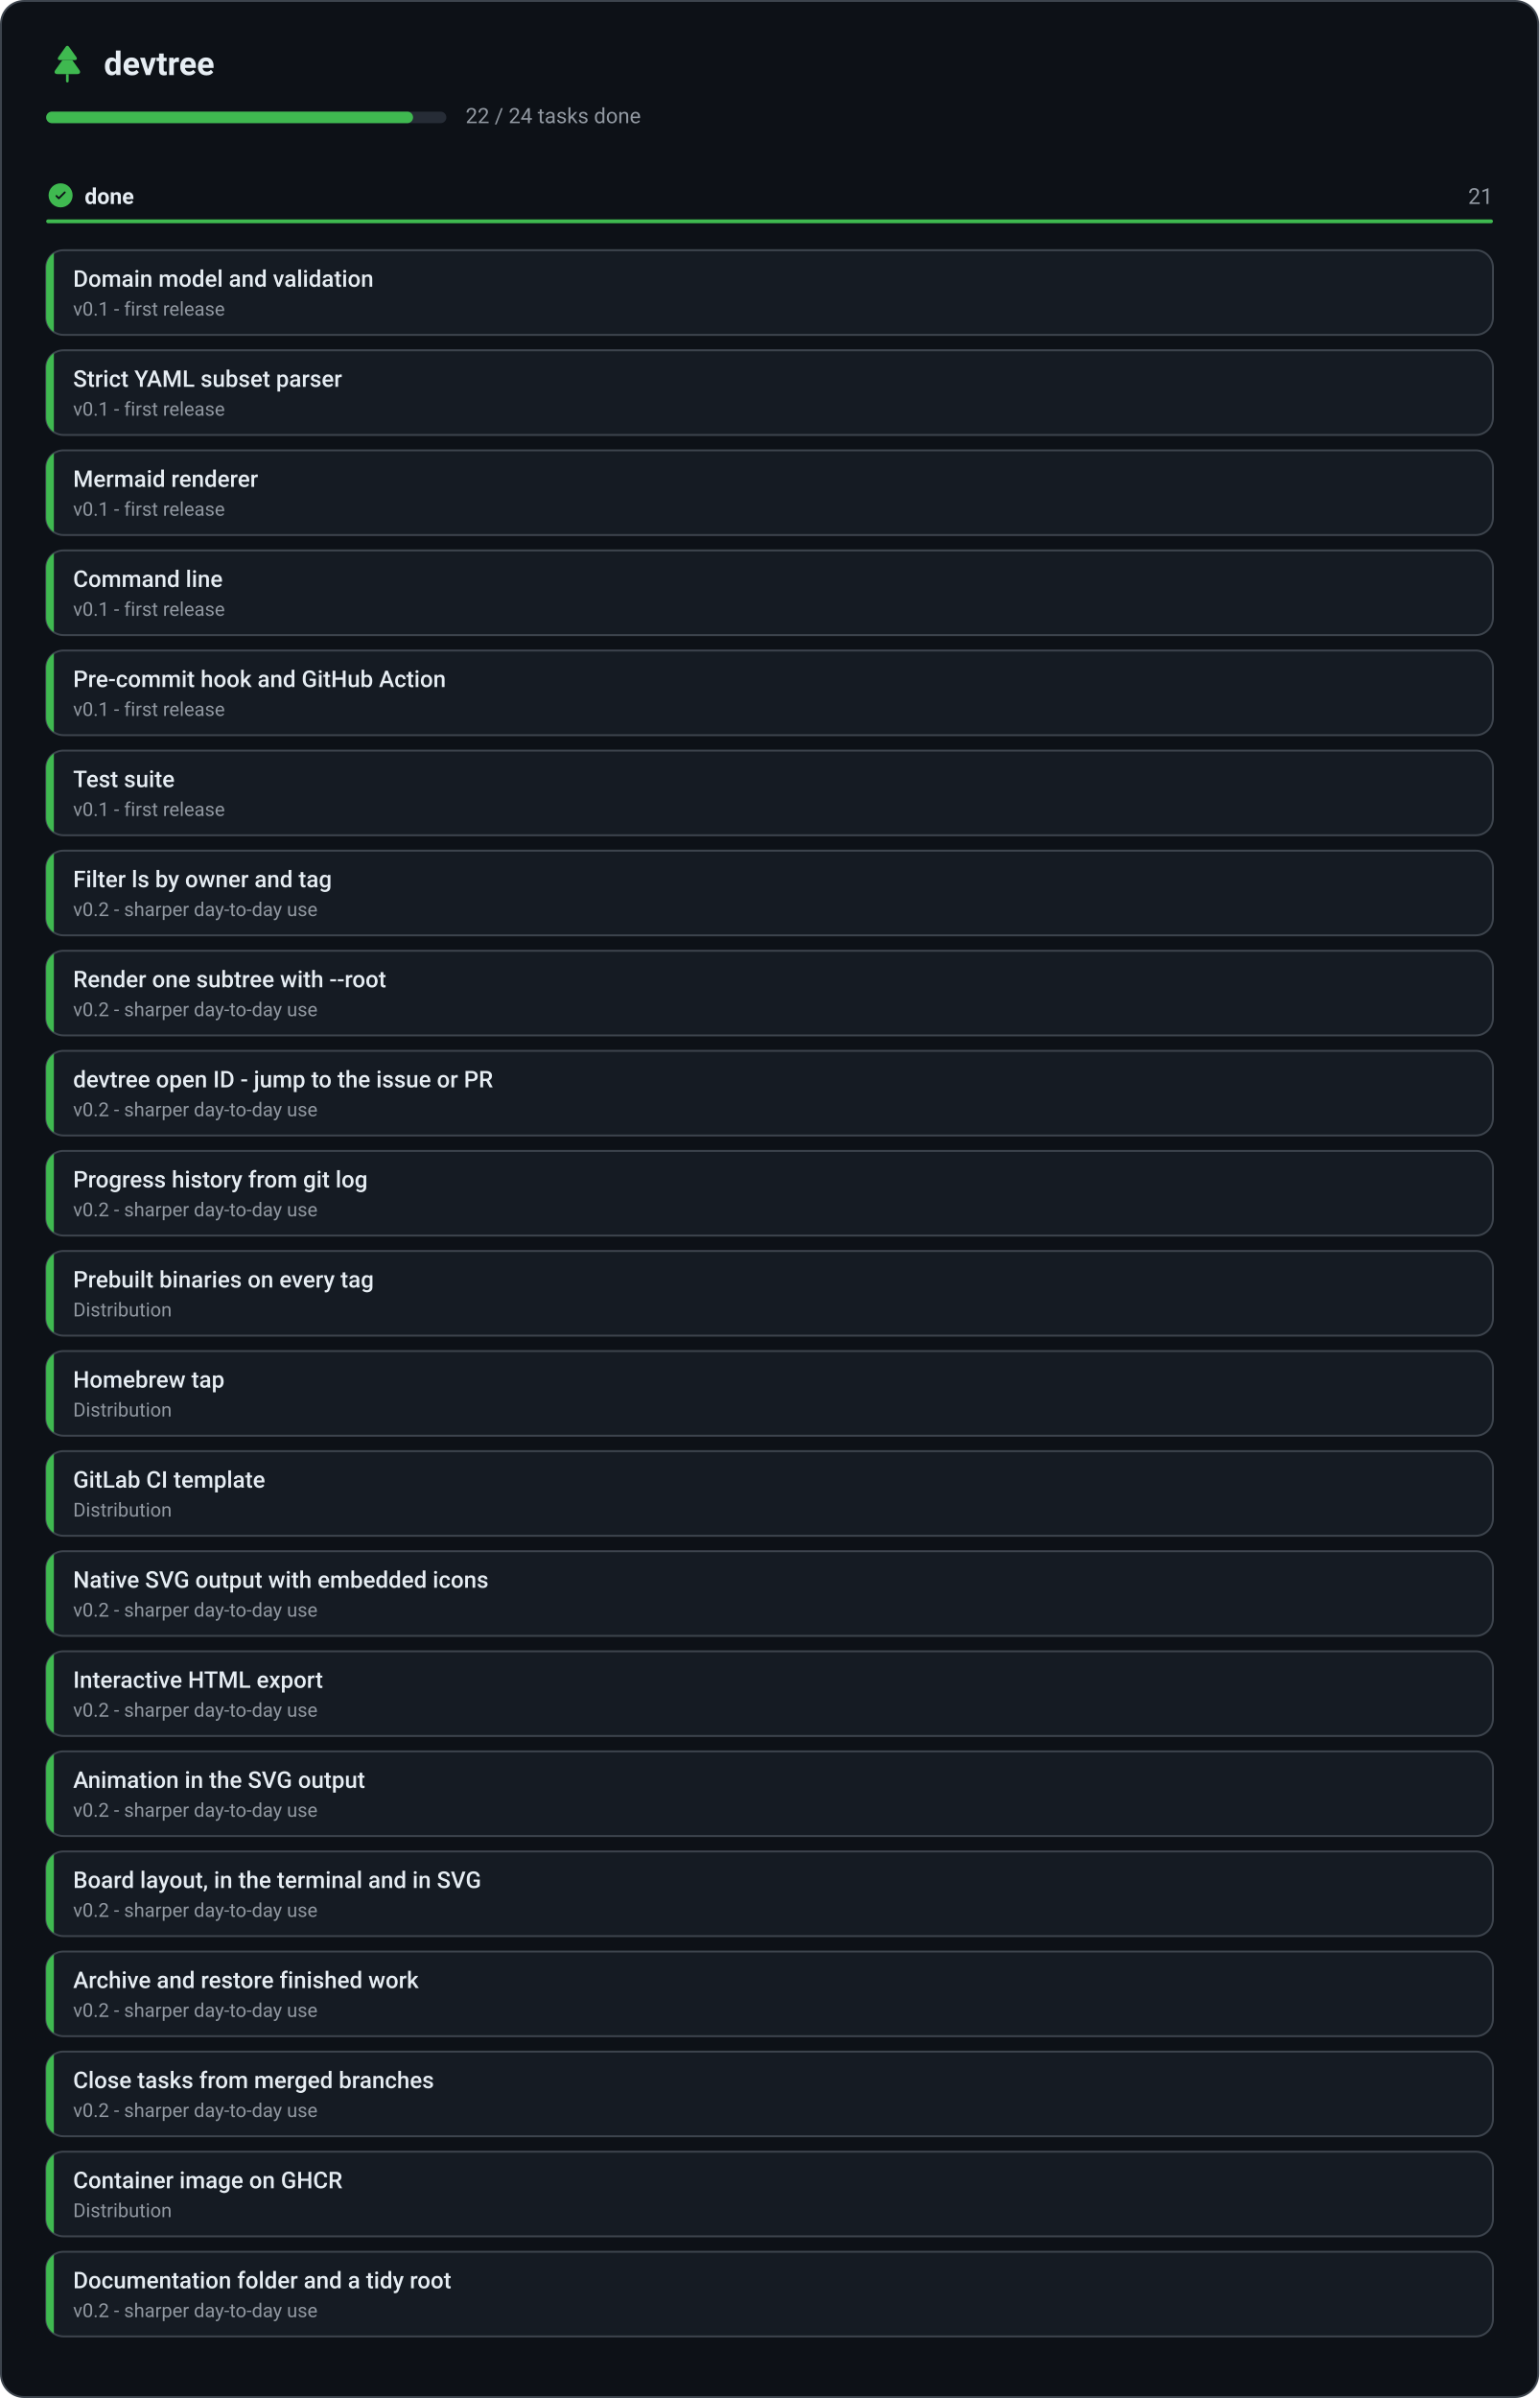
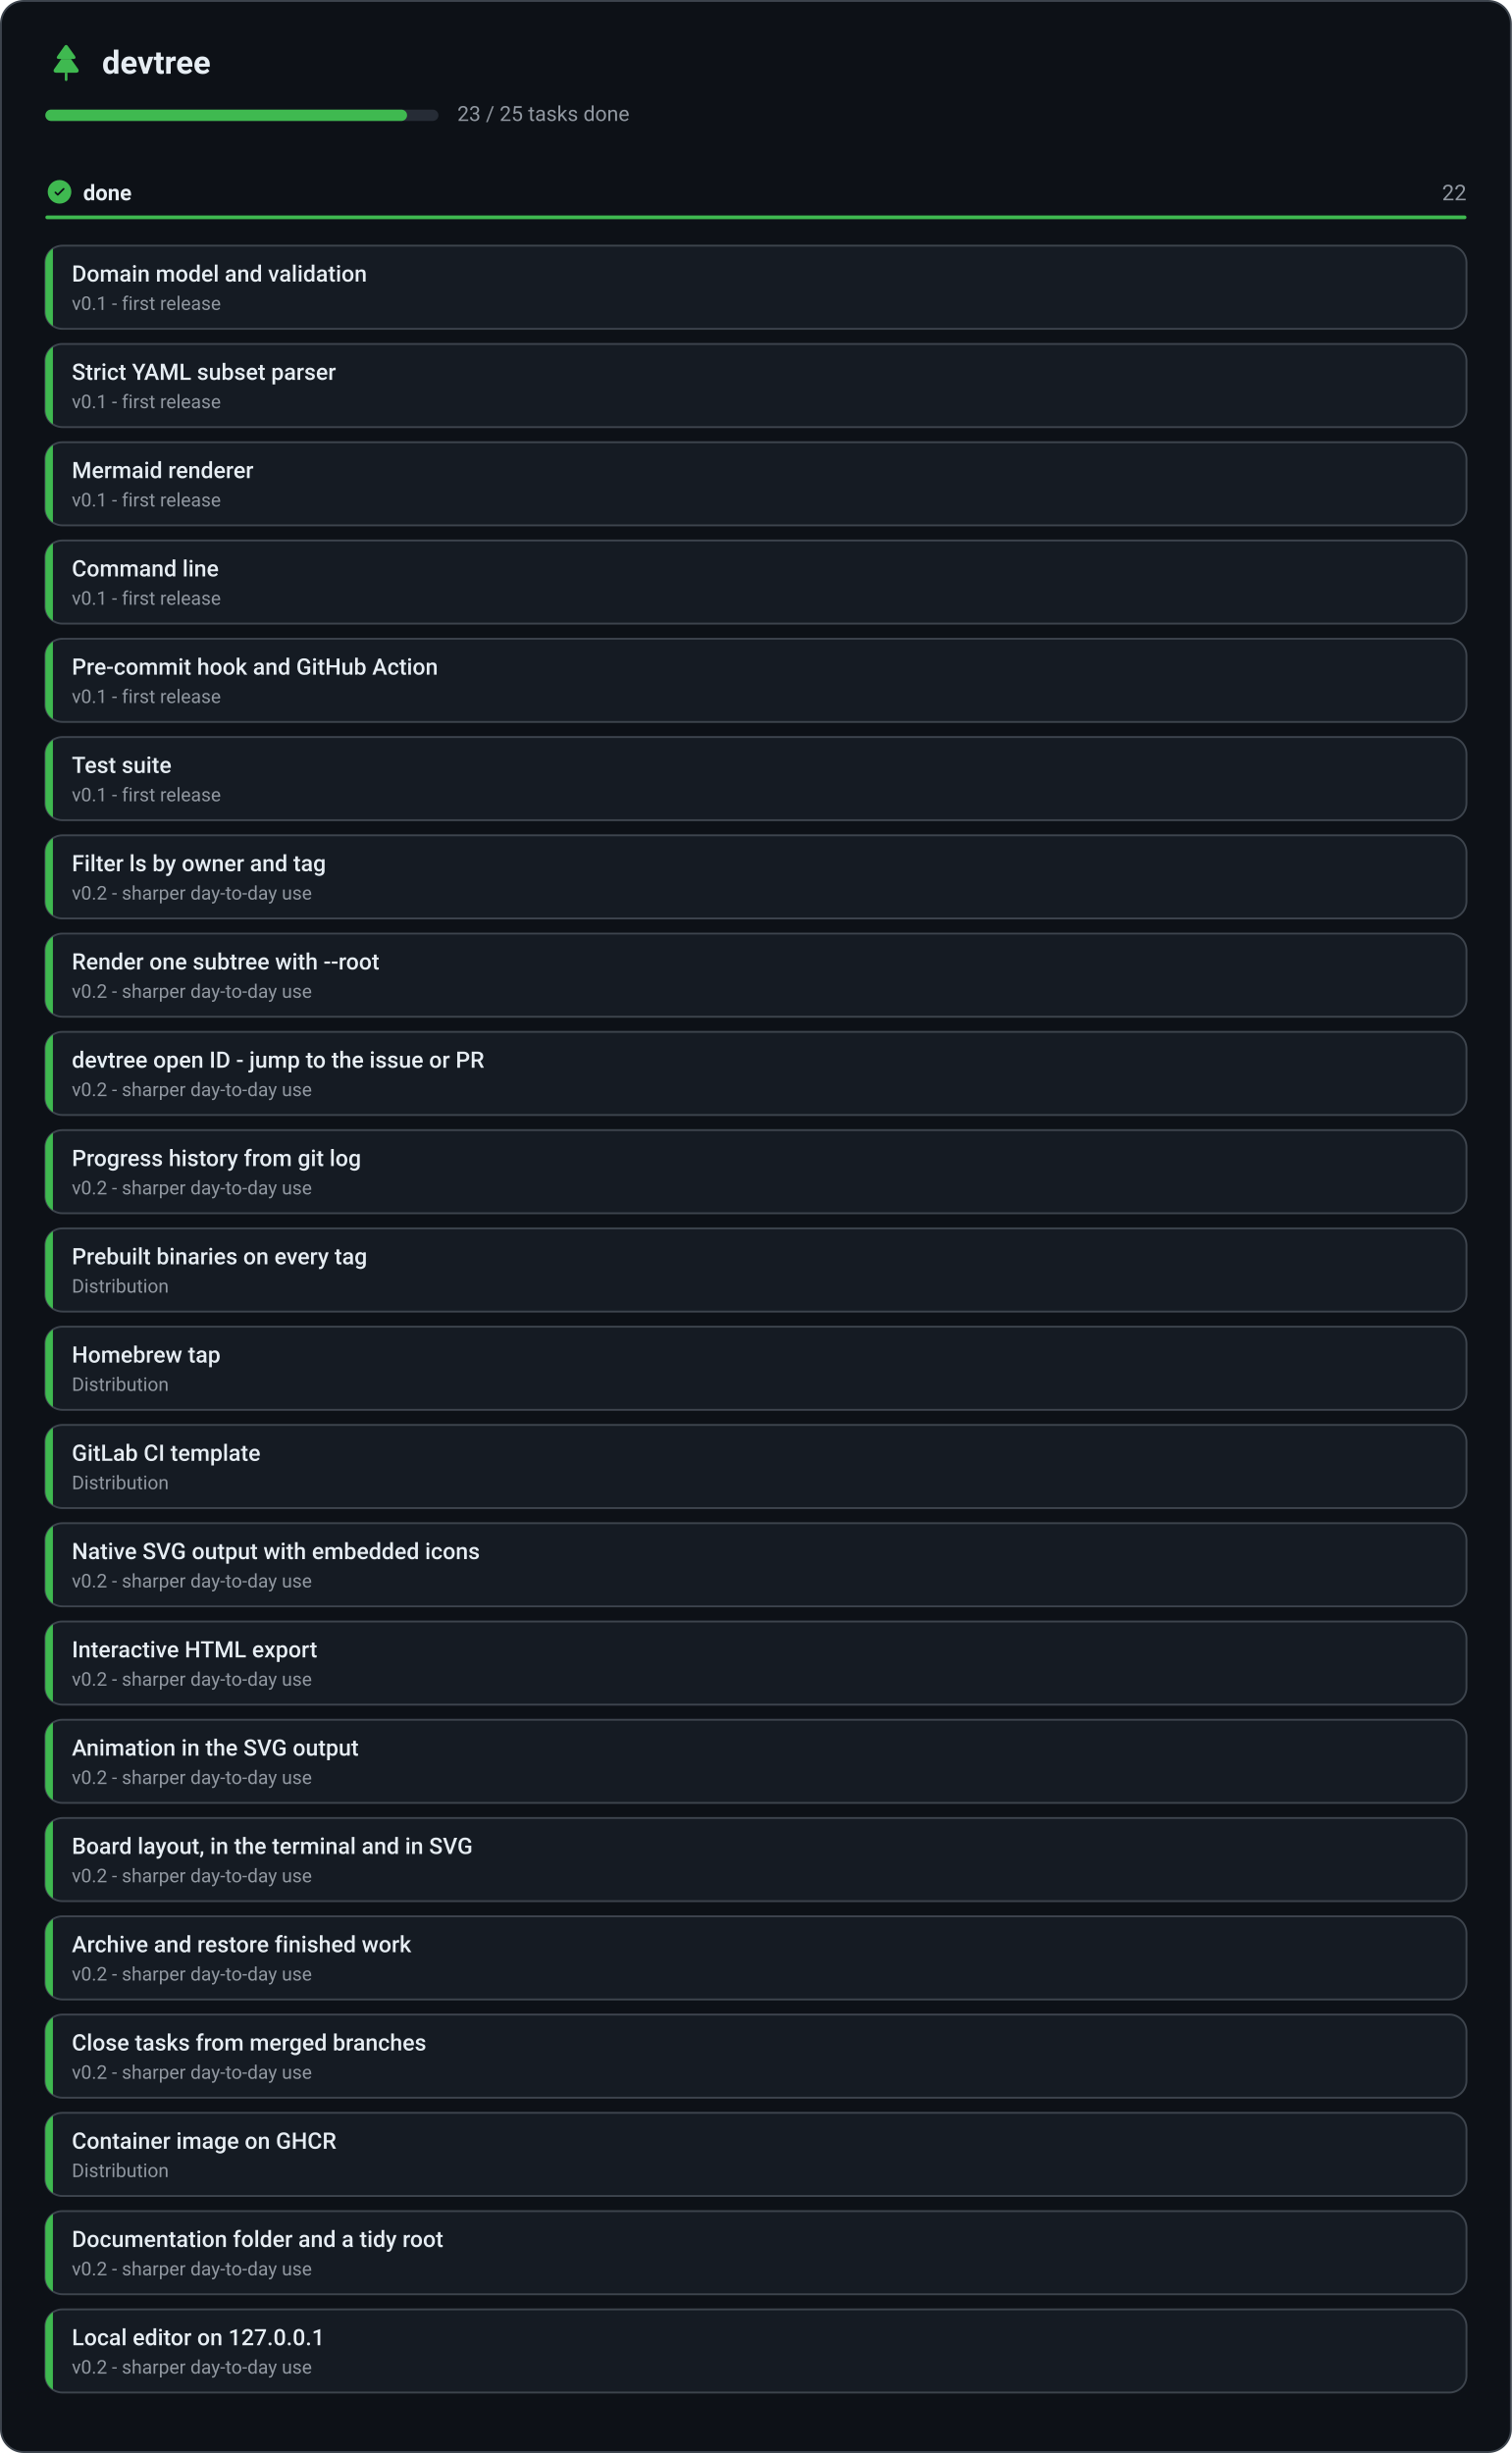
- <svg xmlns="http://www.w3.org/2000/svg" width="800" height="1246" viewBox="0 0 800 1246" font-family="system-ui,-apple-system,'Segoe UI',Roboto,'Helvetica Neue',Arial,sans-serif" role="img" aria-label="devtree board">
+ <svg xmlns="http://www.w3.org/2000/svg" width="800" height="1298" viewBox="0 0 800 1298" font-family="system-ui,-apple-system,'Segoe UI',Roboto,'Helvetica Neue',Arial,sans-serif" role="img" aria-label="devtree board">
  <style>
@keyframes dt-flow { to { stroke-dashoffset: -16 } }
@keyframes dt-grow { from { transform: scaleX(0) } to { transform: scaleX(1) } }
@keyframes dt-spin { to { transform: rotate(360deg) } }
@keyframes dt-rise { from { opacity: 0; transform: translateY(7px) } to { opacity: 1; transform: none } }
@keyframes dt-pulse { 0%, 100% { opacity: 1 } 50% { opacity: .45 } }
@keyframes dt-marquee { from { transform: translateX(-50%) } to { transform: none } }
.dt-flow { animation: dt-flow 1.1s linear infinite }
.dt-grow { animation: dt-grow .9s cubic-bezier(.2,.8,.2,1) both; transform-box: fill-box; transform-origin: left center }
.dt-spin { animation: dt-spin 8s linear infinite; transform-box: fill-box; transform-origin: center }
.dt-rise { animation: dt-rise .55s cubic-bezier(.2,.8,.2,1) backwards }
.dt-pulse { animation: dt-pulse 2.4s ease-in-out infinite }
.dt-marquee { animation: dt-marquee 26s linear infinite; transform-box: fill-box }
@media (prefers-reduced-motion: reduce), print {
  .dt-flow, .dt-grow, .dt-spin, .dt-rise, .dt-pulse, .dt-marquee { animation: none }
}
</style>
  <defs>
    <clipPath id="dt-col-0">
      <rect x="0" y="0" width="752.0" height="44.0" rx="9" />
    </clipPath>
  </defs>
-   <rect x="0.5" y="0.5" width="799.0" height="1245.0" rx="12.0" fill="#0d1117" stroke="#3d444d" />
+   <rect x="0.5" y="0.5" width="799.0" height="1297.0" rx="12.0" fill="#0d1117" stroke="#3d444d" />
  <g transform="translate(24.0,22.0) scale(0.9167)" style="color:#3fb950">
    <path d="M16.169 10.06H7.829C6.649 10.06 6.239 9.27 6.929 8.31L11.099 2.47C11.589 1.77 12.409 1.77 12.899 2.47L17.069 8.31C17.759 9.27 17.349 10.06 16.169 10.06Z" fill="currentColor" />
    <path d="M17.59 17.999H6.41C4.83 17.999 4.29 16.949 5.22 15.669L9.21 10.059H14.79L18.78 15.669C19.71 16.949 19.17 17.999 17.59 17.999Z" fill="currentColor" />
    <path d="M12.75 18V22C12.75 22.41 12.41 22.75 12 22.75C11.59 22.75 11.25 22.41 11.25 22V18H12.75Z" fill="currentColor" />
  </g>
  <text x="54.0" y="39.0" font-size="17" font-weight="600" fill="#e6edf3">devtree</text>
  <rect x="24.0" y="58.0" width="208.0" height="6.0" rx="3.0" fill="#262c36" />
-   <rect x="24.0" y="58.0" width="190.7" height="6.0" rx="3.0" fill="#3fb950" class="dt-grow" />
-   <text x="242.0" y="64.0" font-size="11" fill="#9198a1">22 / 24 tasks done</text>
+   <rect x="24.0" y="58.0" width="191.4" height="6.0" rx="3.0" fill="#3fb950" class="dt-grow" />
+   <text x="242.0" y="64.0" font-size="11" fill="#9198a1">23 / 25 tasks done</text>
  <g transform="translate(24.0,94.0) scale(0.625)" style="color:#3fb950">
    <path fill-rule="evenodd" clip-rule="evenodd" d="M22 12C22 17.523 17.523 22 12 22C6.477 22 2 17.523 2 12C2 6.477 6.477 2 12 2C17.523 2 22 6.477 22 12ZM16.03 8.97C16.323 9.263 16.323 9.737 16.03 10.03L11.03 15.03C10.737 15.323 10.263 15.323 9.97 15.03L7.97 13.03C7.677 12.737 7.677 12.263 7.97 11.97C8.263 11.677 8.737 11.677 9.03 11.97L10.5 13.439L12.735 11.204L14.97 8.97C15.263 8.677 15.737 8.677 16.03 8.97Z" fill="currentColor" />
  </g>
  <text x="44.0" y="106.0" font-size="11.5" fill="#e6edf3" font-weight="600">done</text>
-   <text x="776.0" y="106.0" font-size="11.5" fill="#9198a1" text-anchor="end">21</text>
+   <text x="776.0" y="106.0" font-size="11.5" fill="#9198a1" text-anchor="end">22</text>
  <rect x="24.0" y="114.0" width="752.0" height="2.0" rx="1.0" fill="#3fb950" />
  <g class="dt-rise" style="animation-delay:0.00s">
    <rect x="24.0" y="130.0" width="752.0" height="44.0" rx="9.0" fill="#151b23" stroke="#3d444d" />
    <g transform="translate(24.0,130.0)" clip-path="url(#dt-col-0)">
      <rect x="0.0" y="0.0" width="4.0" height="44.0" rx="0.0" fill="#3fb950" />
    </g>
    <text x="38.0" y="149.0" font-size="12.0" fill="#e6edf3" font-weight="500">Domain model and validation</text>
    <text x="38.0" y="164.0" font-size="10.0" fill="#9198a1">v0.1 - first release</text>
  </g>
  <g class="dt-rise" style="animation-delay:0.04s">
    <rect x="24.0" y="182.0" width="752.0" height="44.0" rx="9.0" fill="#151b23" stroke="#3d444d" />
    <g transform="translate(24.0,182.0)" clip-path="url(#dt-col-0)">
      <rect x="0.0" y="0.0" width="4.0" height="44.0" rx="0.0" fill="#3fb950" />
    </g>
    <text x="38.0" y="201.0" font-size="12.0" fill="#e6edf3" font-weight="500">Strict YAML subset parser</text>
    <text x="38.0" y="216.0" font-size="10.0" fill="#9198a1">v0.1 - first release</text>
  </g>
  <g class="dt-rise" style="animation-delay:0.07s">
    <rect x="24.0" y="234.0" width="752.0" height="44.0" rx="9.0" fill="#151b23" stroke="#3d444d" />
    <g transform="translate(24.0,234.0)" clip-path="url(#dt-col-0)">
      <rect x="0.0" y="0.0" width="4.0" height="44.0" rx="0.0" fill="#3fb950" />
    </g>
    <text x="38.0" y="253.0" font-size="12.0" fill="#e6edf3" font-weight="500">Mermaid renderer</text>
    <text x="38.0" y="268.0" font-size="10.0" fill="#9198a1">v0.1 - first release</text>
  </g>
  <g class="dt-rise" style="animation-delay:0.11s">
    <rect x="24.0" y="286.0" width="752.0" height="44.0" rx="9.0" fill="#151b23" stroke="#3d444d" />
    <g transform="translate(24.0,286.0)" clip-path="url(#dt-col-0)">
      <rect x="0.0" y="0.0" width="4.0" height="44.0" rx="0.0" fill="#3fb950" />
    </g>
    <text x="38.0" y="305.0" font-size="12.0" fill="#e6edf3" font-weight="500">Command line</text>
    <text x="38.0" y="320.0" font-size="10.0" fill="#9198a1">v0.1 - first release</text>
  </g>
  <g class="dt-rise" style="animation-delay:0.14s">
    <rect x="24.0" y="338.0" width="752.0" height="44.0" rx="9.0" fill="#151b23" stroke="#3d444d" />
    <g transform="translate(24.0,338.0)" clip-path="url(#dt-col-0)">
      <rect x="0.0" y="0.0" width="4.0" height="44.0" rx="0.0" fill="#3fb950" />
    </g>
    <text x="38.0" y="357.0" font-size="12.0" fill="#e6edf3" font-weight="500">Pre-commit hook and GitHub Action</text>
    <text x="38.0" y="372.0" font-size="10.0" fill="#9198a1">v0.1 - first release</text>
  </g>
  <g class="dt-rise" style="animation-delay:0.18s">
    <rect x="24.0" y="390.0" width="752.0" height="44.0" rx="9.0" fill="#151b23" stroke="#3d444d" />
    <g transform="translate(24.0,390.0)" clip-path="url(#dt-col-0)">
      <rect x="0.0" y="0.0" width="4.0" height="44.0" rx="0.0" fill="#3fb950" />
    </g>
    <text x="38.0" y="409.0" font-size="12.0" fill="#e6edf3" font-weight="500">Test suite</text>
    <text x="38.0" y="424.0" font-size="10.0" fill="#9198a1">v0.1 - first release</text>
  </g>
  <g class="dt-rise" style="animation-delay:0.21s">
    <rect x="24.0" y="442.0" width="752.0" height="44.0" rx="9.0" fill="#151b23" stroke="#3d444d" />
    <g transform="translate(24.0,442.0)" clip-path="url(#dt-col-0)">
      <rect x="0.0" y="0.0" width="4.0" height="44.0" rx="0.0" fill="#3fb950" />
    </g>
    <text x="38.0" y="461.0" font-size="12.0" fill="#e6edf3" font-weight="500">Filter ls by owner and tag</text>
    <text x="38.0" y="476.0" font-size="10.0" fill="#9198a1">v0.2 - sharper day-to-day use</text>
  </g>
  <g class="dt-rise" style="animation-delay:0.25s">
    <rect x="24.0" y="494.0" width="752.0" height="44.0" rx="9.0" fill="#151b23" stroke="#3d444d" />
    <g transform="translate(24.0,494.0)" clip-path="url(#dt-col-0)">
      <rect x="0.0" y="0.0" width="4.0" height="44.0" rx="0.0" fill="#3fb950" />
    </g>
    <text x="38.0" y="513.0" font-size="12.0" fill="#e6edf3" font-weight="500">Render one subtree with --root</text>
    <text x="38.0" y="528.0" font-size="10.0" fill="#9198a1">v0.2 - sharper day-to-day use</text>
  </g>
  <g class="dt-rise" style="animation-delay:0.28s">
    <rect x="24.0" y="546.0" width="752.0" height="44.0" rx="9.0" fill="#151b23" stroke="#3d444d" />
    <g transform="translate(24.0,546.0)" clip-path="url(#dt-col-0)">
      <rect x="0.0" y="0.0" width="4.0" height="44.0" rx="0.0" fill="#3fb950" />
    </g>
    <text x="38.0" y="565.0" font-size="12.0" fill="#e6edf3" font-weight="500">devtree open ID - jump to the issue or PR</text>
    <text x="38.0" y="580.0" font-size="10.0" fill="#9198a1">v0.2 - sharper day-to-day use</text>
  </g>
  <g class="dt-rise" style="animation-delay:0.32s">
    <rect x="24.0" y="598.0" width="752.0" height="44.0" rx="9.0" fill="#151b23" stroke="#3d444d" />
    <g transform="translate(24.0,598.0)" clip-path="url(#dt-col-0)">
      <rect x="0.0" y="0.0" width="4.0" height="44.0" rx="0.0" fill="#3fb950" />
    </g>
    <text x="38.0" y="617.0" font-size="12.0" fill="#e6edf3" font-weight="500">Progress history from git log</text>
    <text x="38.0" y="632.0" font-size="10.0" fill="#9198a1">v0.2 - sharper day-to-day use</text>
  </g>
  <g class="dt-rise" style="animation-delay:0.35s">
    <rect x="24.0" y="650.0" width="752.0" height="44.0" rx="9.0" fill="#151b23" stroke="#3d444d" />
    <g transform="translate(24.0,650.0)" clip-path="url(#dt-col-0)">
      <rect x="0.0" y="0.0" width="4.0" height="44.0" rx="0.0" fill="#3fb950" />
    </g>
    <text x="38.0" y="669.0" font-size="12.0" fill="#e6edf3" font-weight="500">Prebuilt binaries on every tag</text>
    <text x="38.0" y="684.0" font-size="10.0" fill="#9198a1">Distribution</text>
  </g>
  <g class="dt-rise" style="animation-delay:0.39s">
    <rect x="24.0" y="702.0" width="752.0" height="44.0" rx="9.0" fill="#151b23" stroke="#3d444d" />
    <g transform="translate(24.0,702.0)" clip-path="url(#dt-col-0)">
      <rect x="0.0" y="0.0" width="4.0" height="44.0" rx="0.0" fill="#3fb950" />
    </g>
    <text x="38.0" y="721.0" font-size="12.0" fill="#e6edf3" font-weight="500">Homebrew tap</text>
    <text x="38.0" y="736.0" font-size="10.0" fill="#9198a1">Distribution</text>
  </g>
  <g class="dt-rise" style="animation-delay:0.42s">
    <rect x="24.0" y="754.0" width="752.0" height="44.0" rx="9.0" fill="#151b23" stroke="#3d444d" />
    <g transform="translate(24.0,754.0)" clip-path="url(#dt-col-0)">
      <rect x="0.0" y="0.0" width="4.0" height="44.0" rx="0.0" fill="#3fb950" />
    </g>
    <text x="38.0" y="773.0" font-size="12.0" fill="#e6edf3" font-weight="500">GitLab CI template</text>
    <text x="38.0" y="788.0" font-size="10.0" fill="#9198a1">Distribution</text>
  </g>
  <g class="dt-rise" style="animation-delay:0.46s">
    <rect x="24.0" y="806.0" width="752.0" height="44.0" rx="9.0" fill="#151b23" stroke="#3d444d" />
    <g transform="translate(24.0,806.0)" clip-path="url(#dt-col-0)">
      <rect x="0.0" y="0.0" width="4.0" height="44.0" rx="0.0" fill="#3fb950" />
    </g>
    <text x="38.0" y="825.0" font-size="12.0" fill="#e6edf3" font-weight="500">Native SVG output with embedded icons</text>
    <text x="38.0" y="840.0" font-size="10.0" fill="#9198a1">v0.2 - sharper day-to-day use</text>
  </g>
  <g class="dt-rise" style="animation-delay:0.49s">
    <rect x="24.0" y="858.0" width="752.0" height="44.0" rx="9.0" fill="#151b23" stroke="#3d444d" />
    <g transform="translate(24.0,858.0)" clip-path="url(#dt-col-0)">
      <rect x="0.0" y="0.0" width="4.0" height="44.0" rx="0.0" fill="#3fb950" />
    </g>
    <text x="38.0" y="877.0" font-size="12.0" fill="#e6edf3" font-weight="500">Interactive HTML export</text>
    <text x="38.0" y="892.0" font-size="10.0" fill="#9198a1">v0.2 - sharper day-to-day use</text>
  </g>
  <g class="dt-rise" style="animation-delay:0.53s">
    <rect x="24.0" y="910.0" width="752.0" height="44.0" rx="9.0" fill="#151b23" stroke="#3d444d" />
    <g transform="translate(24.0,910.0)" clip-path="url(#dt-col-0)">
      <rect x="0.0" y="0.0" width="4.0" height="44.0" rx="0.0" fill="#3fb950" />
    </g>
    <text x="38.0" y="929.0" font-size="12.0" fill="#e6edf3" font-weight="500">Animation in the SVG output</text>
    <text x="38.0" y="944.0" font-size="10.0" fill="#9198a1">v0.2 - sharper day-to-day use</text>
  </g>
  <g class="dt-rise" style="animation-delay:0.56s">
    <rect x="24.0" y="962.0" width="752.0" height="44.0" rx="9.0" fill="#151b23" stroke="#3d444d" />
    <g transform="translate(24.0,962.0)" clip-path="url(#dt-col-0)">
      <rect x="0.0" y="0.0" width="4.0" height="44.0" rx="0.0" fill="#3fb950" />
    </g>
    <text x="38.0" y="981.0" font-size="12.0" fill="#e6edf3" font-weight="500">Board layout, in the terminal and in SVG</text>
    <text x="38.0" y="996.0" font-size="10.0" fill="#9198a1">v0.2 - sharper day-to-day use</text>
  </g>
  <g class="dt-rise" style="animation-delay:0.60s">
    <rect x="24.0" y="1014.0" width="752.0" height="44.0" rx="9.0" fill="#151b23" stroke="#3d444d" />
    <g transform="translate(24.0,1014.0)" clip-path="url(#dt-col-0)">
      <rect x="0.0" y="0.0" width="4.0" height="44.0" rx="0.0" fill="#3fb950" />
    </g>
    <text x="38.0" y="1033.0" font-size="12.0" fill="#e6edf3" font-weight="500">Archive and restore finished work</text>
    <text x="38.0" y="1048.0" font-size="10.0" fill="#9198a1">v0.2 - sharper day-to-day use</text>
  </g>
  <g class="dt-rise" style="animation-delay:0.63s">
    <rect x="24.0" y="1066.0" width="752.0" height="44.0" rx="9.0" fill="#151b23" stroke="#3d444d" />
    <g transform="translate(24.0,1066.0)" clip-path="url(#dt-col-0)">
      <rect x="0.0" y="0.0" width="4.0" height="44.0" rx="0.0" fill="#3fb950" />
    </g>
    <text x="38.0" y="1085.0" font-size="12.0" fill="#e6edf3" font-weight="500">Close tasks from merged branches</text>
    <text x="38.0" y="1100.0" font-size="10.0" fill="#9198a1">v0.2 - sharper day-to-day use</text>
  </g>
  <g class="dt-rise" style="animation-delay:0.67s">
    <rect x="24.0" y="1118.0" width="752.0" height="44.0" rx="9.0" fill="#151b23" stroke="#3d444d" />
    <g transform="translate(24.0,1118.0)" clip-path="url(#dt-col-0)">
      <rect x="0.0" y="0.0" width="4.0" height="44.0" rx="0.0" fill="#3fb950" />
    </g>
    <text x="38.0" y="1137.0" font-size="12.0" fill="#e6edf3" font-weight="500">Container image on GHCR</text>
    <text x="38.0" y="1152.0" font-size="10.0" fill="#9198a1">Distribution</text>
  </g>
  <g class="dt-rise" style="animation-delay:0.70s">
    <rect x="24.0" y="1170.0" width="752.0" height="44.0" rx="9.0" fill="#151b23" stroke="#3d444d" />
    <g transform="translate(24.0,1170.0)" clip-path="url(#dt-col-0)">
      <rect x="0.0" y="0.0" width="4.0" height="44.0" rx="0.0" fill="#3fb950" />
    </g>
    <text x="38.0" y="1189.0" font-size="12.0" fill="#e6edf3" font-weight="500">Documentation folder and a tidy root</text>
    <text x="38.0" y="1204.0" font-size="10.0" fill="#9198a1">v0.2 - sharper day-to-day use</text>
  </g>
+   <g class="dt-rise" style="animation-delay:0.70s">
+     <rect x="24.0" y="1222.0" width="752.0" height="44.0" rx="9.0" fill="#151b23" stroke="#3d444d" />
+     <g transform="translate(24.0,1222.0)" clip-path="url(#dt-col-0)">
+       <rect x="0.0" y="0.0" width="4.0" height="44.0" rx="0.0" fill="#3fb950" />
+     </g>
+     <text x="38.0" y="1241.0" font-size="12.0" fill="#e6edf3" font-weight="500">Local editor on 127.0.0.1</text>
+     <text x="38.0" y="1256.0" font-size="10.0" fill="#9198a1">v0.2 - sharper day-to-day use</text>
+   </g>
</svg>
